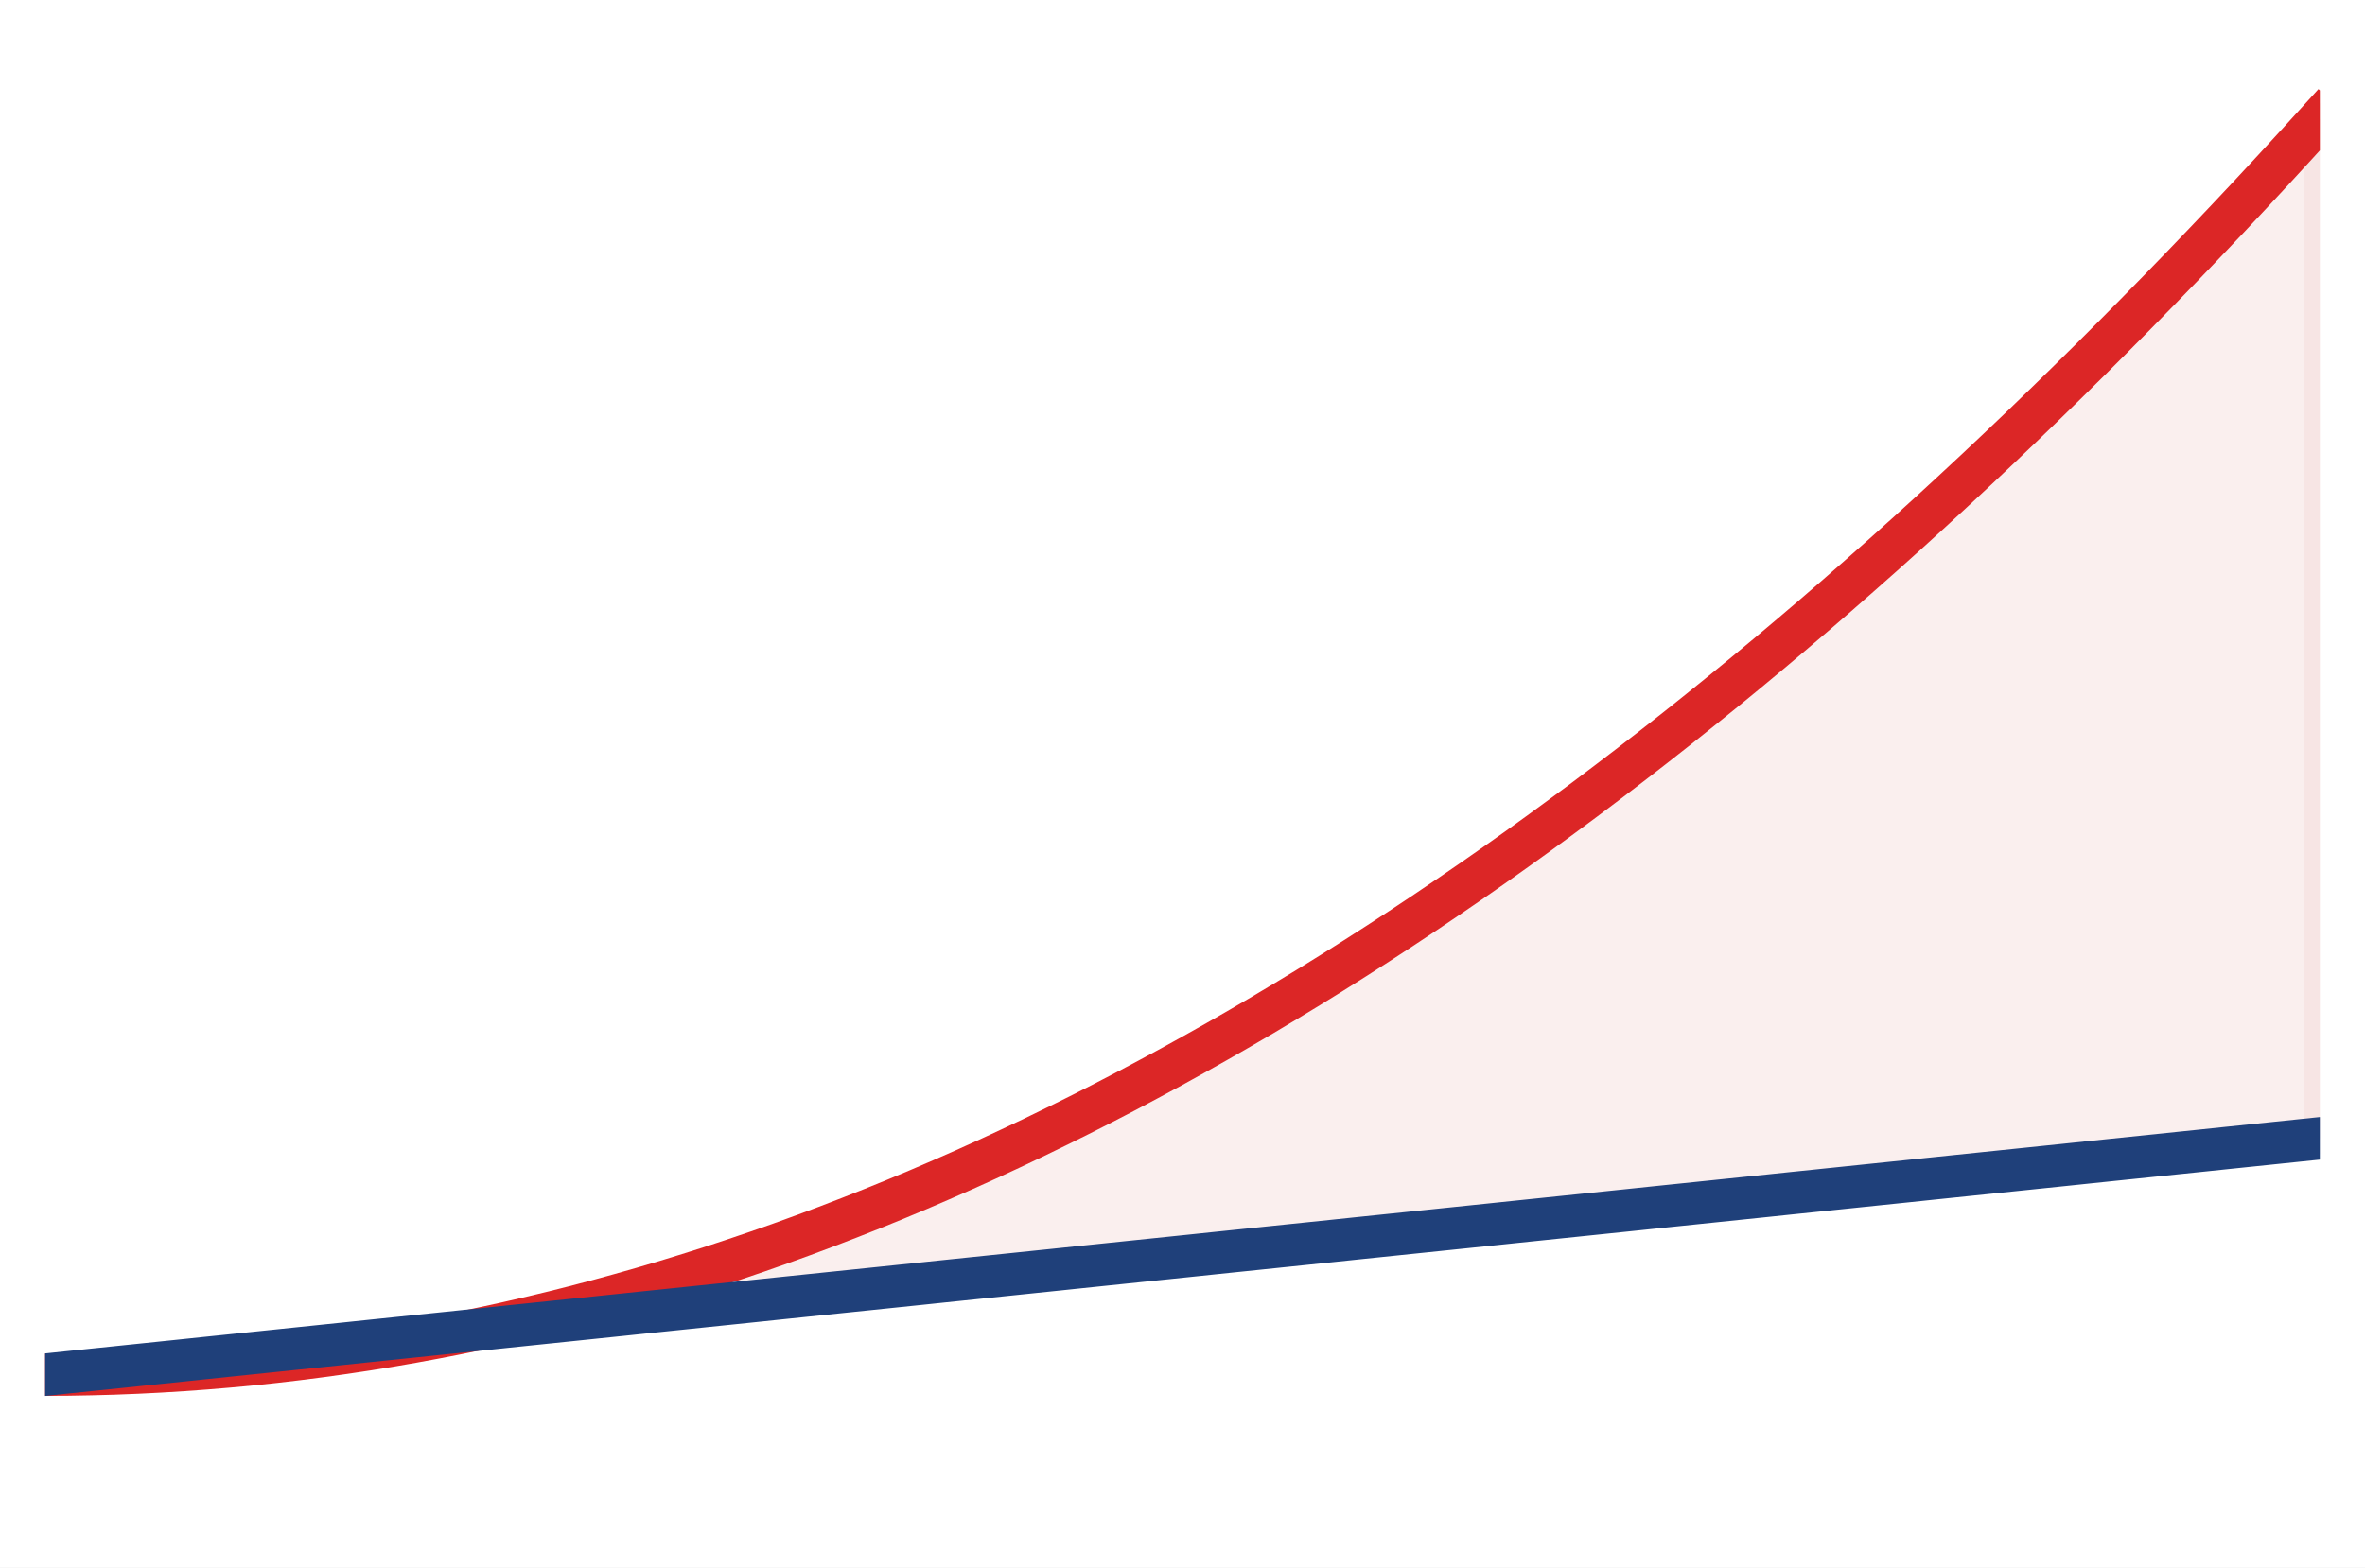
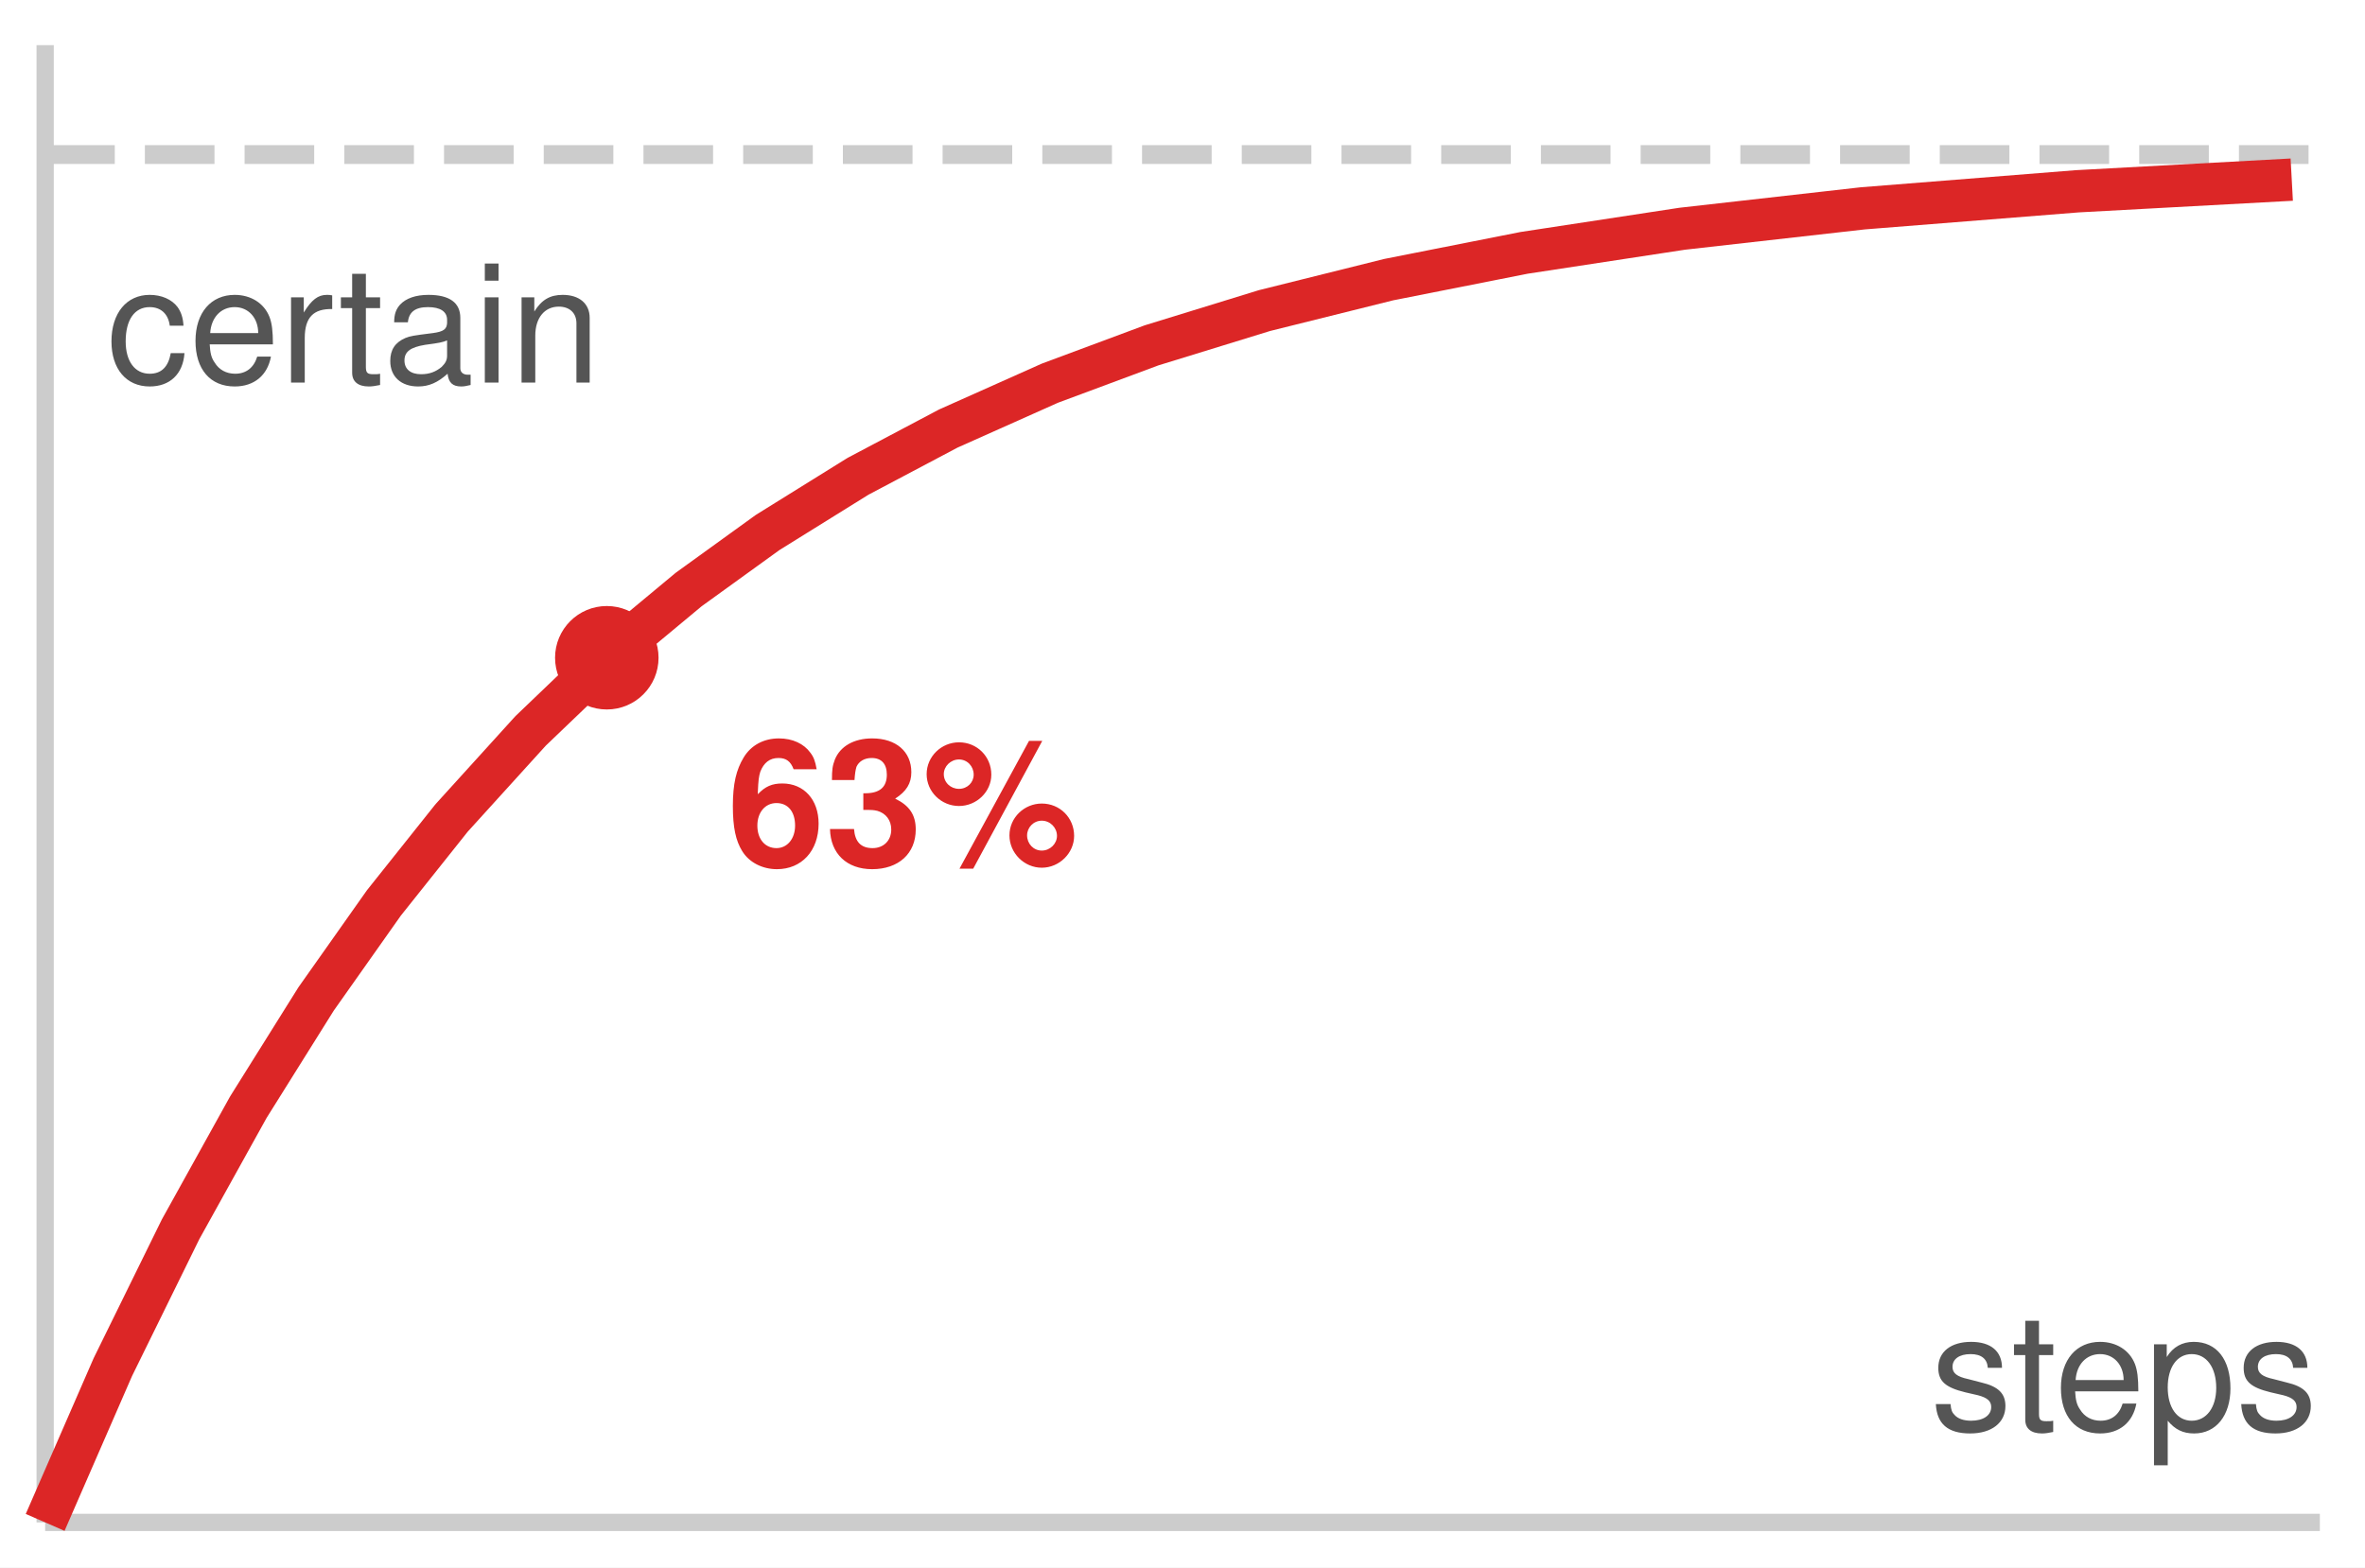
- <svg xmlns="http://www.w3.org/2000/svg" xmlns:xlink="http://www.w3.org/1999/xlink" width="75.42pt" height="50.004pt" viewBox="0 0 75.42 50.004" version="1.1" font-family="Helvetica Neue, Helvetica, Arial, sans-serif">
-   <defs>
-     <style type="text/css">*{stroke-linejoin: round; stroke-linecap: butt}</style>
-   </defs>
-   <g id="figure_1">
-     <g id="patch_1">
-       <path d="M 0 50.004 L 75.42 50.004 L 75.42 0 L 0 0 z " style="fill: #ffffff" />
-     </g>
-     <g id="axes_1">
-       <g id="patch_2">
-         <path d="M 1.44 48.564 L 73.98 48.564 L 73.98 1.44 L 1.44 1.44 z " style="fill: #ffffff" />
-       </g>
-       <g id="FillBetweenPolyCollection_1">
-         <defs>
-           <path id="m1226efc89b" d="M 1.44 -6.152 L 1.44 -6.152 L 2.173 -6.229 L 2.905 -6.305 L 3.638 -6.381 L 4.371 -6.457 L 5.104 -6.533 L 5.836 -6.609 L 6.569 -6.686 L 7.302 -6.762 L 8.035 -6.838 L 8.767 -6.914 L 9.5 -6.99 L 10.233 -7.066 L 10.965 -7.142 L 11.698 -7.219 L 12.431 -7.295 L 13.164 -7.371 L 13.896 -7.447 L 14.629 -7.523 L 15.362 -7.599 L 16.095 -7.676 L 16.827 -7.752 L 17.56 -7.828 L 18.293 -7.904 L 19.025 -7.98 L 19.758 -8.056 L 20.491 -8.133 L 21.224 -8.209 L 21.956 -8.285 L 22.689 -8.361 L 23.422 -8.437 L 24.155 -8.513 L 24.887 -8.59 L 25.62 -8.666 L 26.353 -8.742 L 27.085 -8.818 L 27.818 -8.894 L 28.551 -8.97 L 29.284 -9.046 L 30.016 -9.123 L 30.749 -9.199 L 31.482 -9.275 L 32.215 -9.351 L 32.947 -9.427 L 33.68 -9.503 L 34.413 -9.58 L 35.145 -9.656 L 35.878 -9.732 L 36.611 -9.808 L 37.344 -9.884 L 38.076 -9.96 L 38.809 -10.037 L 39.542 -10.113 L 40.275 -10.189 L 41.007 -10.265 L 41.74 -10.341 L 42.473 -10.417 L 43.205 -10.494 L 43.938 -10.57 L 44.671 -10.646 L 45.404 -10.722 L 46.136 -10.798 L 46.869 -10.874 L 47.602 -10.95 L 48.335 -11.027 L 49.067 -11.103 L 49.8 -11.179 L 50.533 -11.255 L 51.265 -11.331 L 51.998 -11.407 L 52.731 -11.484 L 53.464 -11.56 L 54.196 -11.636 L 54.929 -11.712 L 55.662 -11.788 L 56.395 -11.864 L 57.127 -11.941 L 57.86 -12.017 L 58.593 -12.093 L 59.325 -12.169 L 60.058 -12.245 L 60.791 -12.321 L 61.524 -12.398 L 62.256 -12.474 L 62.989 -12.55 L 63.722 -12.626 L 64.455 -12.702 L 65.187 -12.778 L 65.92 -12.854 L 66.653 -12.931 L 67.385 -13.007 L 68.118 -13.083 L 68.851 -13.159 L 69.584 -13.235 L 70.316 -13.311 L 71.049 -13.388 L 71.782 -13.464 L 72.515 -13.54 L 73.247 -13.616 L 73.98 -13.692 L 73.98 -46.208 L 73.98 -46.208 L 73.247 -45.403 L 72.515 -44.606 L 71.782 -43.817 L 71.049 -43.036 L 70.316 -42.264 L 69.584 -41.5 L 68.851 -40.744 L 68.118 -39.996 L 67.385 -39.256 L 66.653 -38.524 L 65.92 -37.801 L 65.187 -37.086 L 64.455 -36.379 L 63.722 -35.68 L 62.989 -34.989 L 62.256 -34.307 L 61.524 -33.633 L 60.791 -32.966 L 60.058 -32.308 L 59.325 -31.659 L 58.593 -31.017 L 57.86 -30.383 L 57.127 -29.758 L 56.395 -29.141 L 55.662 -28.532 L 54.929 -27.931 L 54.196 -27.339 L 53.464 -26.754 L 52.731 -26.178 L 51.998 -25.61 L 51.265 -25.05 L 50.533 -24.498 L 49.8 -23.955 L 49.067 -23.419 L 48.335 -22.892 L 47.602 -22.373 L 46.869 -21.862 L 46.136 -21.36 L 45.404 -20.865 L 44.671 -20.379 L 43.938 -19.901 L 43.205 -19.431 L 42.473 -18.969 L 41.74 -18.515 L 41.007 -18.07 L 40.275 -17.632 L 39.542 -17.203 L 38.809 -16.782 L 38.076 -16.37 L 37.344 -15.965 L 36.611 -15.569 L 35.878 -15.18 L 35.145 -14.8 L 34.413 -14.428 L 33.68 -14.065 L 32.947 -13.709 L 32.215 -13.362 L 31.482 -13.022 L 30.749 -12.691 L 30.016 -12.369 L 29.284 -12.054 L 28.551 -11.747 L 27.818 -11.449 L 27.085 -11.159 L 26.353 -10.877 L 25.62 -10.603 L 24.887 -10.337 L 24.155 -10.08 L 23.422 -9.831 L 22.689 -9.589 L 21.956 -9.357 L 21.224 -9.132 L 20.491 -8.915 L 19.758 -8.707 L 19.025 -8.506 L 18.293 -8.314 L 17.56 -8.13 L 16.827 -7.955 L 16.095 -7.787 L 15.362 -7.628 L 14.629 -7.477 L 13.896 -7.334 L 13.164 -7.199 L 12.431 -7.072 L 11.698 -6.953 L 10.965 -6.843 L 10.233 -6.741 L 9.5 -6.647 L 8.767 -6.561 L 8.035 -6.483 L 7.302 -6.414 L 6.569 -6.353 L 5.836 -6.3 L 5.104 -6.255 L 4.371 -6.218 L 3.638 -6.189 L 2.905 -6.169 L 2.173 -6.156 L 1.44 -6.152 z " style="stroke: #f2d7d5; stroke-opacity: 0.4" />
-         </defs>
-         <g clip-path="url(#pcda5fadba2)">
-           <use xlink:href="#m1226efc89b" x="0" y="50.004" style="fill: #f2d7d5; fill-opacity: 0.4; stroke: #f2d7d5; stroke-opacity: 0.4" />
-         </g>
-       </g>
-       <g id="matplotlib.axis_1" />
-       <g id="matplotlib.axis_2" />
-       <g id="line2d_1">
-         <path d="M 1.44 43.852 L 2.173 43.848 L 2.905 43.835 L 3.638 43.815 L 4.371 43.786 L 5.104 43.749 L 5.836 43.704 L 6.569 43.651 L 7.302 43.59 L 8.035 43.521 L 8.767 43.443 L 9.5 43.357 L 10.233 43.263 L 10.965 43.161 L 11.698 43.051 L 12.431 42.932 L 13.164 42.805 L 13.896 42.67 L 14.629 42.527 L 15.362 42.376 L 16.095 42.217 L 16.827 42.049 L 17.56 41.874 L 18.293 41.69 L 19.025 41.498 L 19.758 41.297 L 20.491 41.089 L 21.224 40.872 L 21.956 40.647 L 22.689 40.415 L 23.422 40.173 L 24.155 39.924 L 24.887 39.667 L 25.62 39.401 L 26.353 39.127 L 27.085 38.845 L 27.818 38.555 L 28.551 38.257 L 29.284 37.95 L 30.016 37.635 L 30.749 37.313 L 31.482 36.982 L 32.215 36.642 L 32.947 36.295 L 33.68 35.939 L 34.413 35.576 L 35.145 35.204 L 35.878 34.824 L 36.611 34.435 L 37.344 34.039 L 38.076 33.634 L 38.809 33.222 L 39.542 32.801 L 40.275 32.372 L 41.007 31.934 L 41.74 31.489 L 42.473 31.035 L 43.205 30.573 L 43.938 30.103 L 44.671 29.625 L 45.404 29.139 L 46.136 28.644 L 46.869 28.142 L 47.602 27.631 L 48.335 27.112 L 49.067 26.585 L 49.8 26.049 L 50.533 25.506 L 51.265 24.954 L 51.998 24.394 L 52.731 23.826 L 53.464 23.25 L 54.196 22.665 L 54.929 22.073 L 55.662 21.472 L 56.395 20.863 L 57.127 20.246 L 57.86 19.621 L 58.593 18.987 L 59.325 18.345 L 60.058 17.696 L 60.791 17.038 L 61.524 16.371 L 62.256 15.697 L 62.989 15.015 L 63.722 14.324 L 64.455 13.625 L 65.187 12.918 L 65.92 12.203 L 66.653 11.48 L 67.385 10.748 L 68.118 10.008 L 68.851 9.26 L 69.584 8.504 L 70.316 7.74 L 71.049 6.968 L 71.782 6.187 L 72.515 5.398 L 73.247 4.601 L 73.98 3.796 " clip-path="url(#pcda5fadba2)" style="fill: none; stroke: #DC2626; stroke-width: 1.35; stroke-linecap: square" />
-       </g>
-       <g id="line2d_2">
-         <path d="M 1.44 43.852 L 2.173 43.775 L 2.905 43.699 L 3.638 43.623 L 4.371 43.547 L 5.104 43.471 L 5.836 43.395 L 6.569 43.318 L 7.302 43.242 L 8.035 43.166 L 8.767 43.09 L 9.5 43.014 L 10.233 42.938 L 10.965 42.862 L 11.698 42.785 L 12.431 42.709 L 13.164 42.633 L 13.896 42.557 L 14.629 42.481 L 15.362 42.405 L 16.095 42.328 L 16.827 42.252 L 17.56 42.176 L 18.293 42.1 L 19.025 42.024 L 19.758 41.948 L 20.491 41.871 L 21.224 41.795 L 21.956 41.719 L 22.689 41.643 L 23.422 41.567 L 24.155 41.491 L 24.887 41.414 L 25.62 41.338 L 26.353 41.262 L 27.085 41.186 L 27.818 41.11 L 28.551 41.034 L 29.284 40.958 L 30.016 40.881 L 30.749 40.805 L 31.482 40.729 L 32.215 40.653 L 32.947 40.577 L 33.68 40.501 L 34.413 40.424 L 35.145 40.348 L 35.878 40.272 L 36.611 40.196 L 37.344 40.12 L 38.076 40.044 L 38.809 39.967 L 39.542 39.891 L 40.275 39.815 L 41.007 39.739 L 41.74 39.663 L 42.473 39.587 L 43.205 39.51 L 43.938 39.434 L 44.671 39.358 L 45.404 39.282 L 46.136 39.206 L 46.869 39.13 L 47.602 39.054 L 48.335 38.977 L 49.067 38.901 L 49.8 38.825 L 50.533 38.749 L 51.265 38.673 L 51.998 38.597 L 52.731 38.52 L 53.464 38.444 L 54.196 38.368 L 54.929 38.292 L 55.662 38.216 L 56.395 38.14 L 57.127 38.063 L 57.86 37.987 L 58.593 37.911 L 59.325 37.835 L 60.058 37.759 L 60.791 37.683 L 61.524 37.606 L 62.256 37.53 L 62.989 37.454 L 63.722 37.378 L 64.455 37.302 L 65.187 37.226 L 65.92 37.15 L 66.653 37.073 L 67.385 36.997 L 68.118 36.921 L 68.851 36.845 L 69.584 36.769 L 70.316 36.693 L 71.049 36.616 L 71.782 36.54 L 72.515 36.464 L 73.247 36.388 L 73.98 36.312 " clip-path="url(#pcda5fadba2)" style="fill: none; stroke: #1F407A; stroke-width: 1.35; stroke-linecap: square" />
-       </g>
-     </g>
-   </g>
-   <defs>
-     <clipPath id="pcda5fadba2">
-       <rect x="1.44" y="1.44" width="72.54" height="47.124" />
-     </clipPath>
-   </defs>
+ <svg xmlns="http://www.w3.org/2000/svg" version="1.1" width="75.42pt" height="50.004pt" viewBox="0 0 75.42 50.004" font-family="Helvetica Neue, Helvetica, Arial, sans-serif">
+   <rect x="0" y="0" width="75.42" height="50.004" fill="#ffffff" />
+   <line x1="1.44" y1="4.93" x2="73.98" y2="4.93" stroke="#cccccc" stroke-width="0.6" stroke-dasharray="2.22,0.96" />
+   <line x1="1.44" y1="48.564" x2="1.44" y2="1.44" stroke="#cccccc" stroke-width="0.55" />
+   <line x1="1.44" y1="48.564" x2="73.98" y2="48.564" stroke="#cccccc" stroke-width="0.55" />
+   <polyline fill="none" stroke="#DC2626" stroke-width="1.35" stroke-linejoin="round" points="1.44,48.564 3.600,43.607 5.760,39.212 7.920,35.318 10.081,31.865 12.241,28.805 14.401,26.093 16.921,23.315 19.441,20.902 21.961,18.806 24.481,16.985 27.362,15.194 30.242,13.670 33.482,12.223 36.722,11.017 40.322,9.908 44.283,8.921 48.603,8.066 53.643,7.297 59.404,6.646 66.244,6.102 73.084,5.730" />
+   <circle cx="19.351" cy="20.982" r="1.65" fill="#DC2626" />
+   <text x="23.2" y="27.6" font-size="5.6" font-weight="bold" fill="#DC2626">63%</text>
+   <text x="3.4" y="12.2" font-size="5.2" fill="#555555">certain</text>
+   <text x="73.9" y="45.6" font-size="5.2" fill="#555555" text-anchor="end">steps</text>
</svg>
